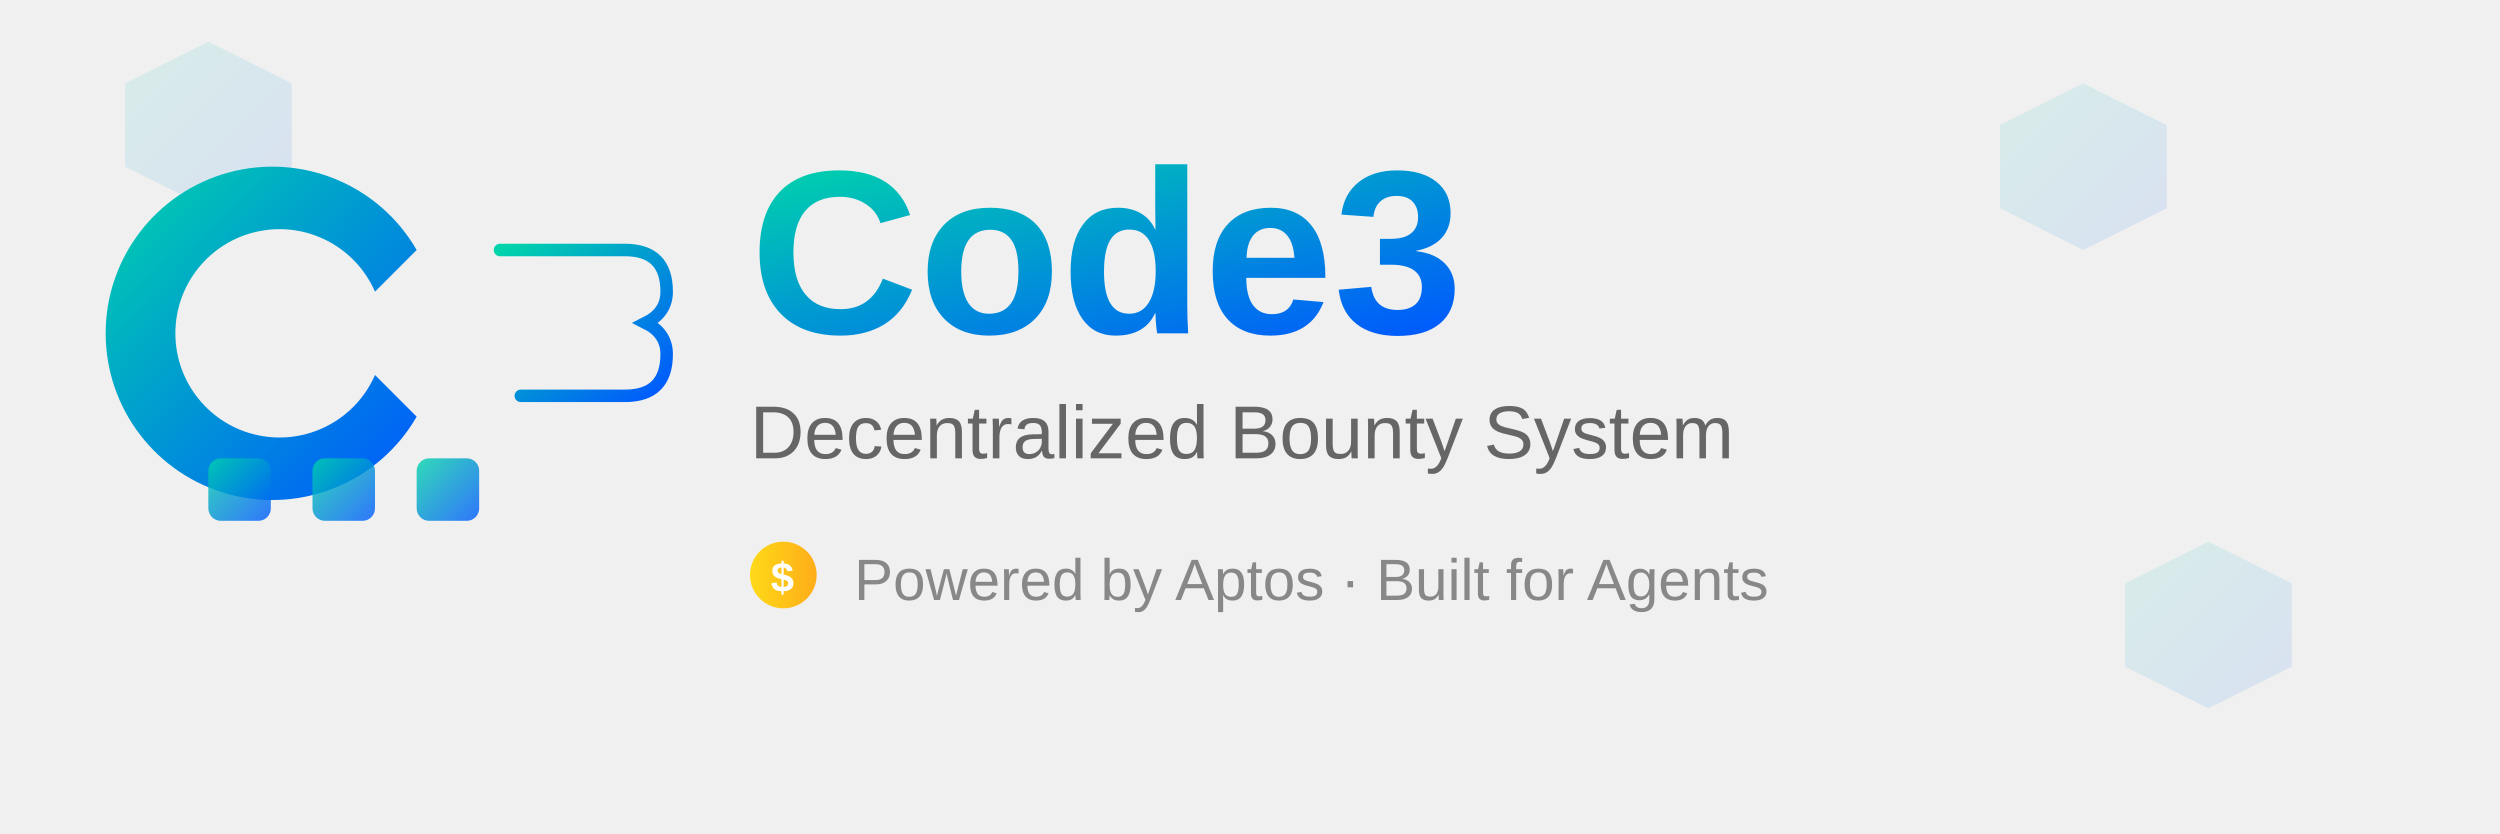
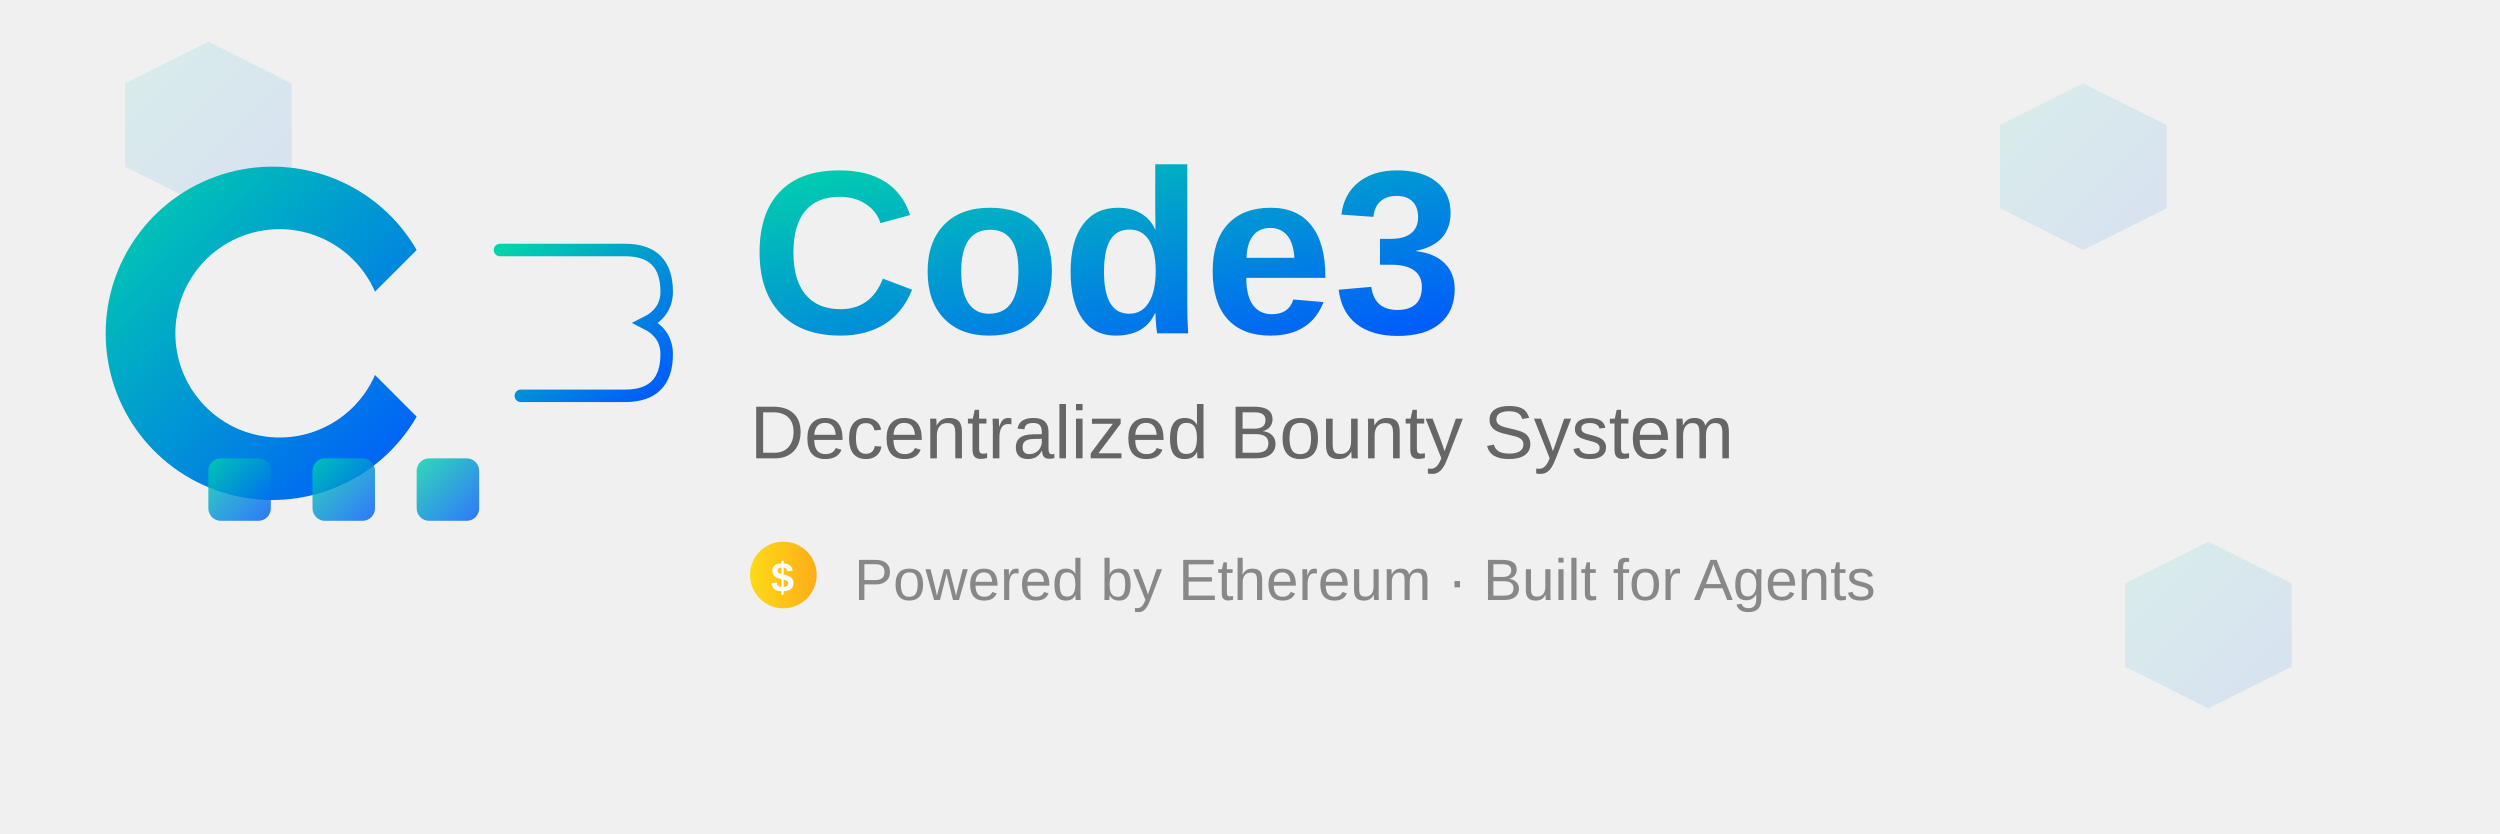
<svg xmlns="http://www.w3.org/2000/svg" width="600" height="200">
  <defs>
    <linearGradient id="grad1" x1="0%" y1="0%" x2="100%" y2="100%">
      <stop offset="0%" style="stop-color:#00D4AA;stop-opacity:1" />
      <stop offset="100%" style="stop-color:#0057FF;stop-opacity:1" />
    </linearGradient>
    <linearGradient id="grad2" x1="0%" y1="0%" x2="100%" y2="0%">
      <stop offset="0%" style="stop-color:#FFD700;stop-opacity:1" />
      <stop offset="100%" style="stop-color:#FFA500;stop-opacity:1" />
    </linearGradient>
  </defs>
  <g opacity="0.1">
    <polygon points="30,20 50,10 70,20 70,40 50,50 30,40" fill="url(#grad1)" />
    <polygon points="510,140 530,130 550,140 550,160 530,170 510,160" fill="url(#grad1)" />
    <polygon points="480,30 500,20 520,30 520,50 500,60 480,50" fill="url(#grad1)" />
  </g>
  <g transform="translate(40, 50)">
    <path d="M 60 50 A 40 40 0 1 1 60 10 L 50 20 A 25 25 0 1 0 50 40 Z" fill="url(#grad1)" />
    <path d="M 80 10 L 110 10 Q 120 10 120 20 Q 120 25 115 27.5 Q 120 30 120 35 Q 120 45 110 45 L 85 45" stroke="url(#grad1)" stroke-width="3" fill="none" stroke-linecap="round" />
    <g transform="translate(0, 60)">
      <rect x="10" y="0" width="15" height="15" rx="3" fill="url(#grad1)" opacity="0.8" />
      <rect x="35" y="0" width="15" height="15" rx="3" fill="url(#grad1)" opacity="0.8" />
      <rect x="60" y="0" width="15" height="15" rx="3" fill="url(#grad1)" opacity="0.8" />
      <line x1="25" y1="7.5" x2="35" y2="7.5" stroke="url(#grad1)" stroke-width="2" />
      <line x1="50" y1="7.5" x2="60" y2="7.5" stroke="url(#grad1)" stroke-width="2" />
    </g>
  </g>
  <text x="180" y="80" font-family="Arial, sans-serif" font-size="56" font-weight="bold" fill="url(#grad1)">
    Code3
  </text>
  <text x="180" y="110" font-family="Arial, sans-serif" font-size="18" fill="#666">
    Decentralized Bounty System
  </text>
  <g transform="translate(180, 130)">
    <circle cx="8" cy="8" r="8" fill="url(#grad2)" opacity="0.9" />
    <text x="5" y="12" font-family="Arial, sans-serif" font-size="10" font-weight="bold" fill="#FFF">$</text>
    <text x="25" y="14" font-family="Arial, sans-serif" font-size="14" fill="#888">
-       Powered by Aptos · Built for Agents
+       Powered by Ethereum · Built for Agents
    </text>
  </g>
  <line x1="180" y1="155" x2="500" y2="155" stroke="url(#grad1)" stroke-width="2" opacity="0.5" />
</svg>
